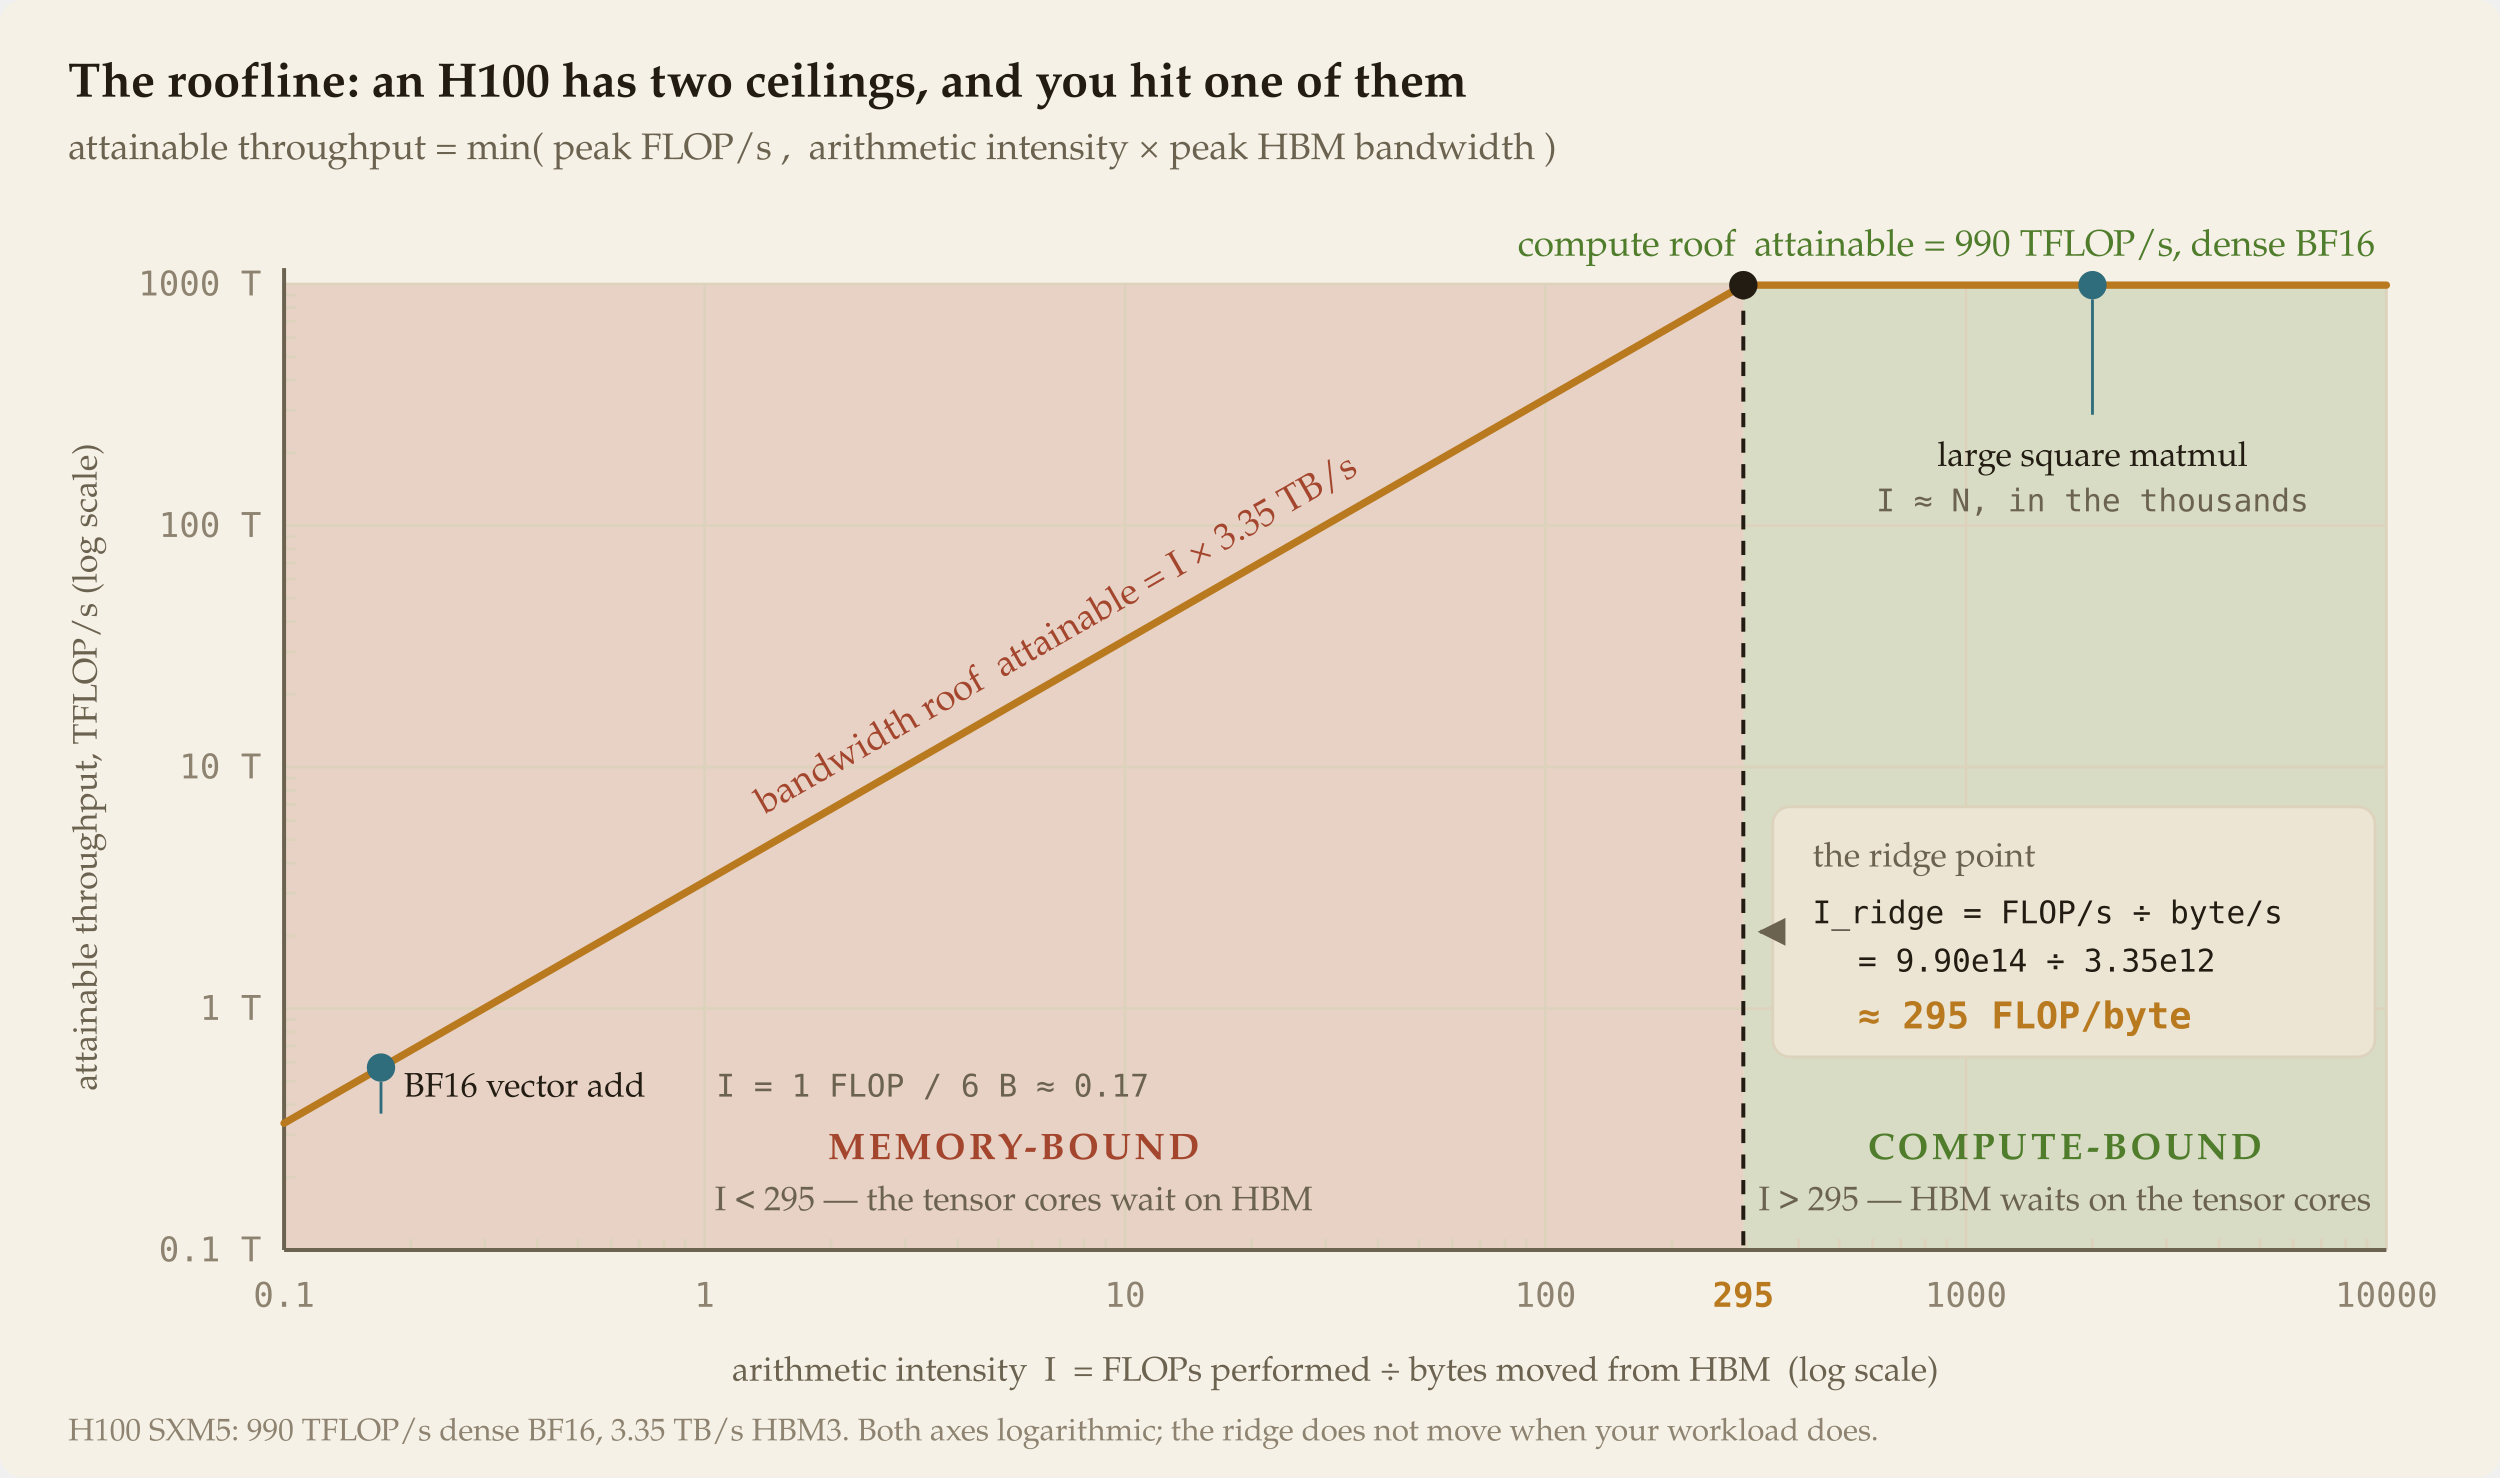
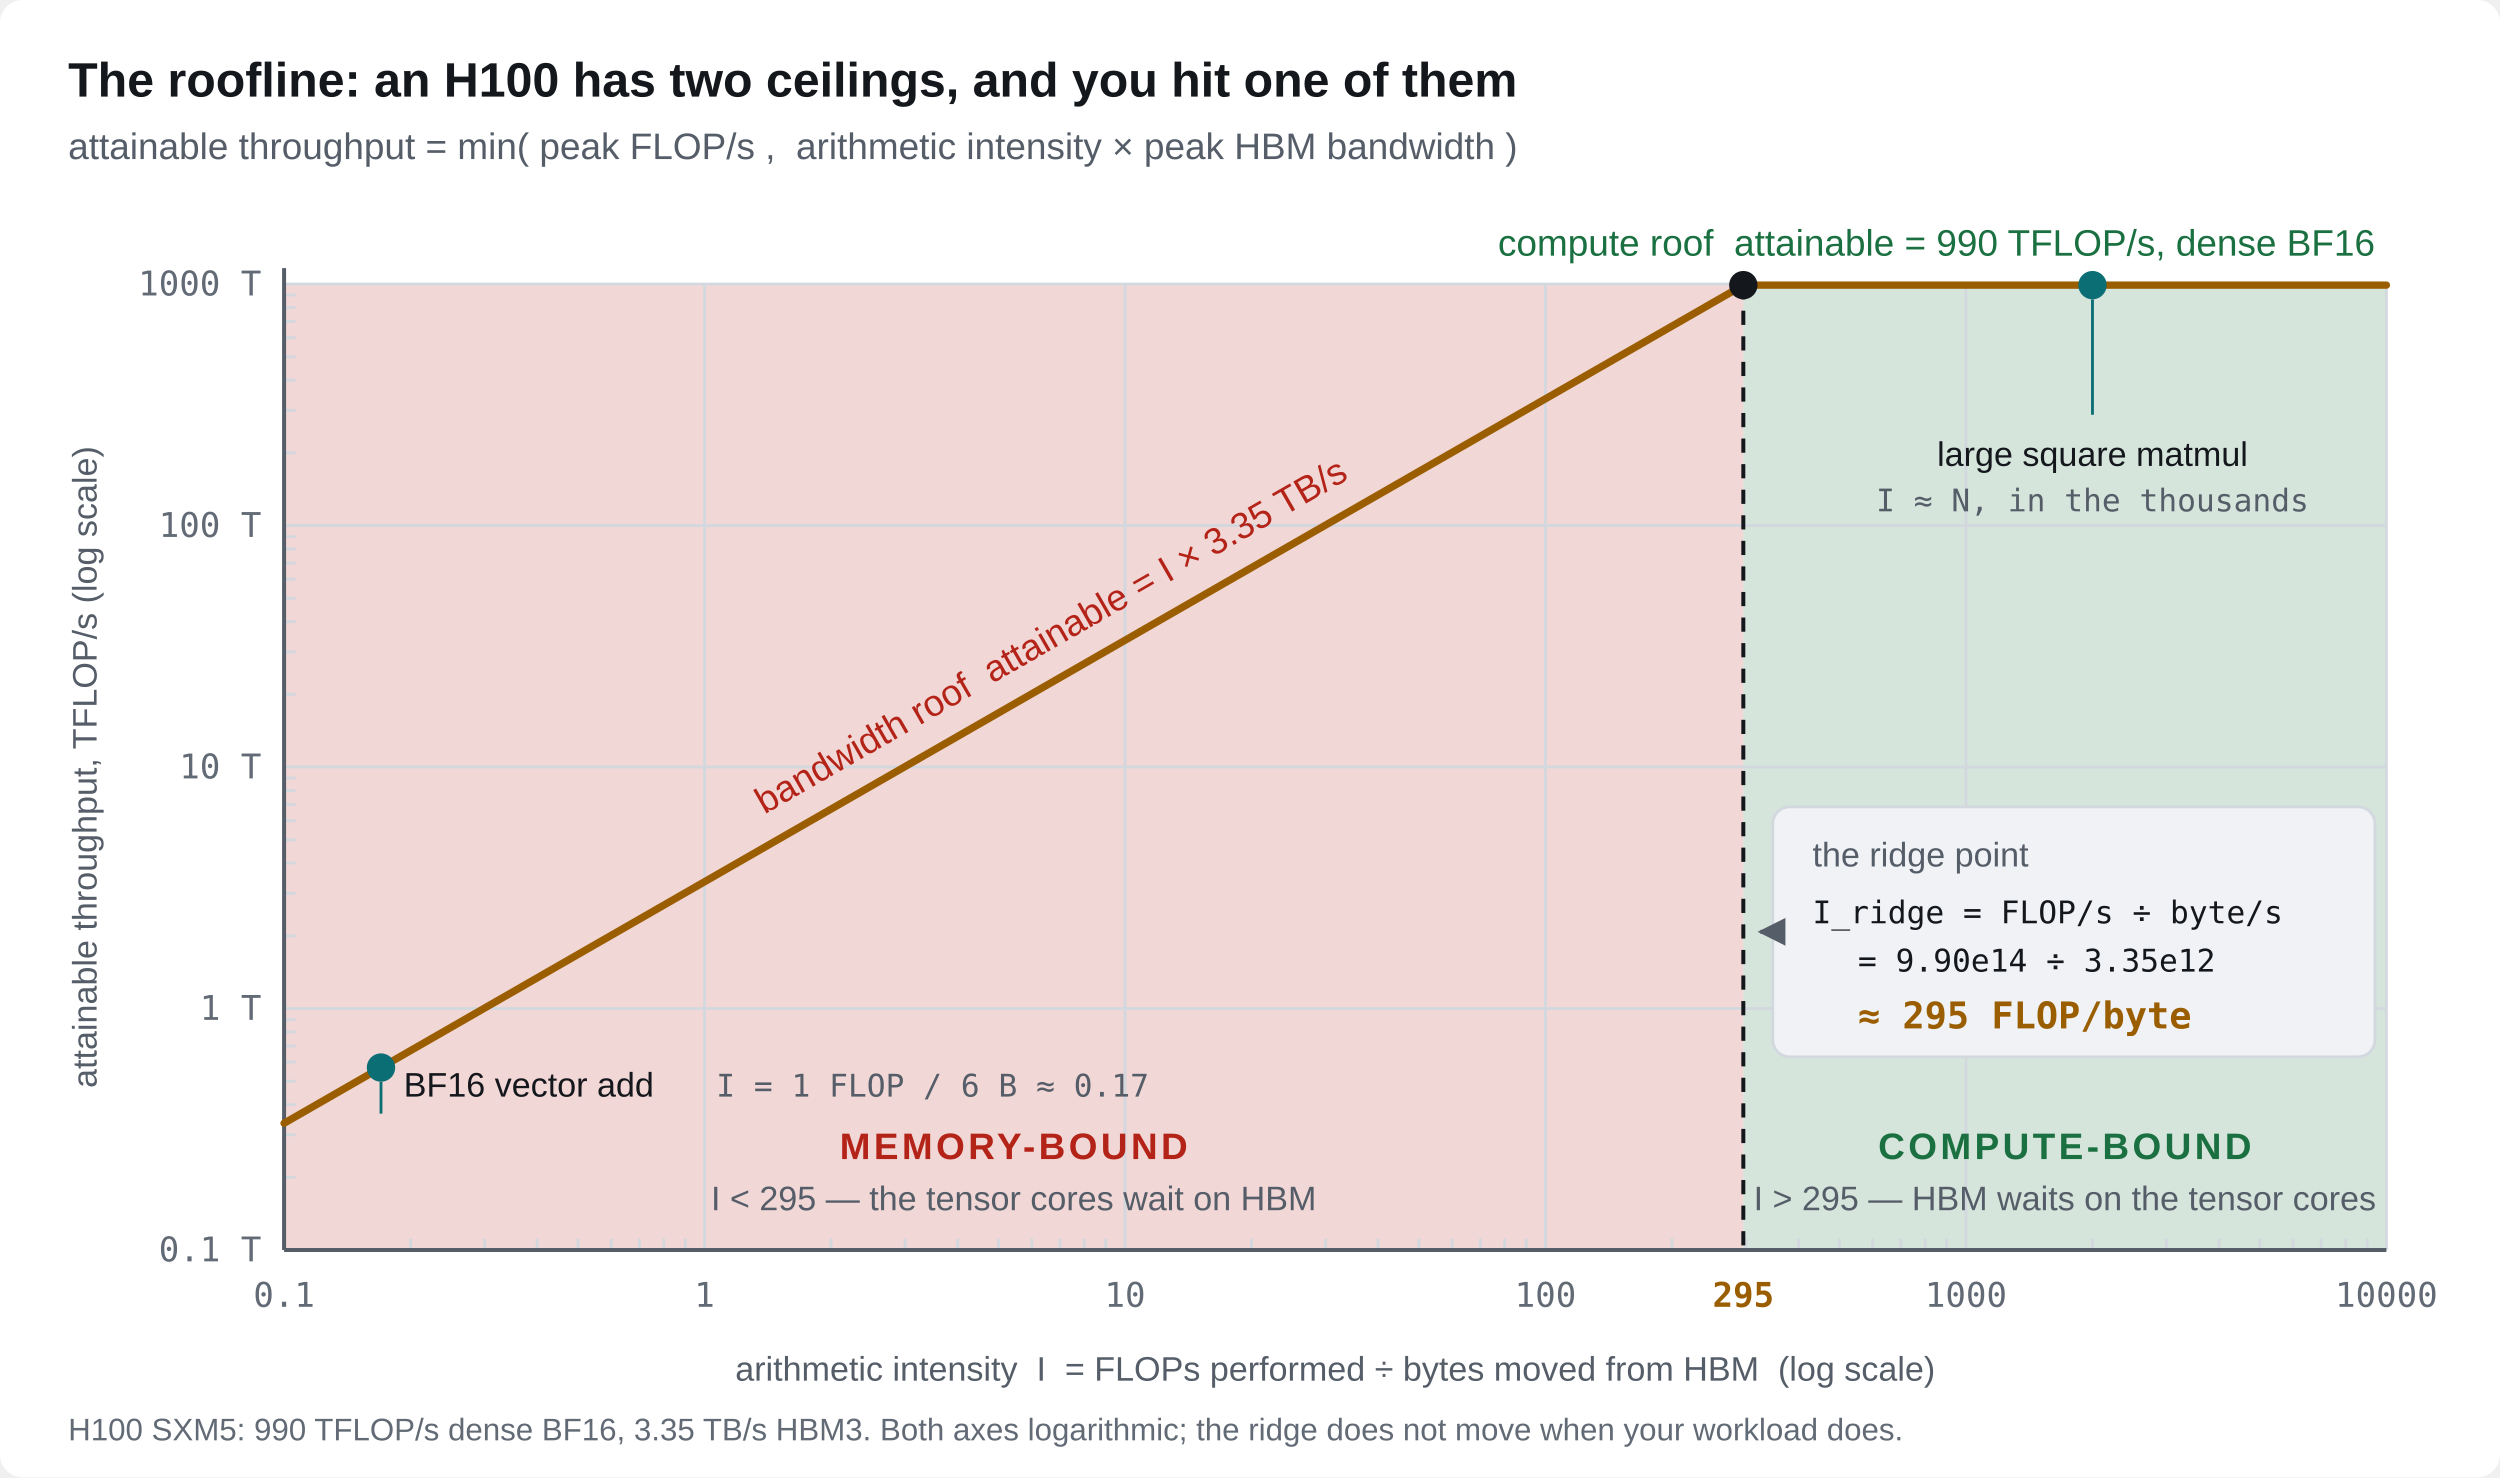
<svg xmlns="http://www.w3.org/2000/svg" viewBox="0 0 880 520" width="880" height="520" role="img" aria-labelledby="t d">
-   <rect width="880" height="520" rx="8" fill="#f6f1e6" />
-   <text x="24" y="34" font-family="Iowan Old Style, Palatino, Georgia, serif" font-size="17" font-weight="600" fill="#221c12">The roofline: an H100 has two ceilings, and you hit one of them</text>
-   <text x="24" y="56" font-family="Iowan Old Style, Palatino, Georgia, serif" font-size="13" fill="#6b6250">attainable throughput = min( peak FLOP/s ,  arithmetic intensity × peak HBM bandwidth )</text>
-   <rect x="100.0" y="100.37" width="513.65" height="339.63" fill="#a4462e" fill-opacity="0.18" />
-   <rect x="613.65" y="100.37" width="226.35" height="339.63" fill="#4f7d2c" fill-opacity="0.18" />
-   <g stroke="#ddd3bd" stroke-width="1">
+   <rect width="880" height="520" rx="8" fill="#ffffff" />
+   <text x="24" y="34" font-family="Atkinson Hyperlegible Next, system-ui, -apple-system, Segoe UI, Helvetica Neue, Arial, sans-serif" font-size="17" font-weight="600" fill="#14171c">The roofline: an H100 has two ceilings, and you hit one of them</text>
+   <text x="24" y="56" font-family="Atkinson Hyperlegible Next, system-ui, -apple-system, Segoe UI, Helvetica Neue, Arial, sans-serif" font-size="13" fill="#555d68">attainable throughput = min( peak FLOP/s ,  arithmetic intensity × peak HBM bandwidth )</text>
+   <rect x="100.0" y="100.37" width="513.65" height="339.63" fill="#b42318" fill-opacity="0.18" />
+   <rect x="613.65" y="100.37" width="226.35" height="339.63" fill="#1a7040" fill-opacity="0.18" />
+   <g stroke="#d3d8df" stroke-width="1">
    <line x1="100.0" y1="100.37" x2="100.0" y2="440.0" />
    <line x1="248.0" y1="100.37" x2="248.0" y2="440.0" />
    <line x1="396.0" y1="100.37" x2="396.0" y2="440.0" />
    <line x1="544.0" y1="100.37" x2="544.0" y2="440.0" />
    <line x1="692.0" y1="100.37" x2="692.0" y2="440.0" />
    <line x1="840.0" y1="100.37" x2="840.0" y2="440.0" />
    <line x1="100.0" y1="440.0" x2="840.0" y2="440.0" />
    <line x1="100.0" y1="355.0" x2="840.0" y2="355.0" />
    <line x1="100.0" y1="270.0" x2="840.0" y2="270.0" />
    <line x1="100.0" y1="185.0" x2="840.0" y2="185.0" />
    <line x1="100.0" y1="100.0" x2="840.0" y2="100.0" />
  </g>
-   <g stroke="#ddd3bd" stroke-width="1">
+   <g stroke="#d3d8df" stroke-width="1">
    <line x1="144.55" y1="440.0" x2="144.55" y2="436.0" />
    <line x1="170.61" y1="440.0" x2="170.61" y2="436.0" />
    <line x1="189.1" y1="440.0" x2="189.1" y2="436.0" />
    <line x1="203.45" y1="440.0" x2="203.45" y2="436.0" />
    <line x1="215.17" y1="440.0" x2="215.17" y2="436.0" />
    <line x1="225.07" y1="440.0" x2="225.07" y2="436.0" />
    <line x1="233.66" y1="440.0" x2="233.66" y2="436.0" />
    <line x1="241.23" y1="440.0" x2="241.23" y2="436.0" />
    <line x1="292.55" y1="440.0" x2="292.55" y2="436.0" />
    <line x1="318.61" y1="440.0" x2="318.61" y2="436.0" />
    <line x1="337.1" y1="440.0" x2="337.1" y2="436.0" />
    <line x1="351.45" y1="440.0" x2="351.45" y2="436.0" />
    <line x1="363.17" y1="440.0" x2="363.17" y2="436.0" />
    <line x1="373.07" y1="440.0" x2="373.07" y2="436.0" />
    <line x1="381.66" y1="440.0" x2="381.66" y2="436.0" />
    <line x1="389.23" y1="440.0" x2="389.23" y2="436.0" />
    <line x1="440.55" y1="440.0" x2="440.55" y2="436.0" />
    <line x1="466.61" y1="440.0" x2="466.61" y2="436.0" />
    <line x1="485.1" y1="440.0" x2="485.1" y2="436.0" />
    <line x1="499.45" y1="440.0" x2="499.45" y2="436.0" />
    <line x1="511.17" y1="440.0" x2="511.17" y2="436.0" />
    <line x1="521.07" y1="440.0" x2="521.07" y2="436.0" />
    <line x1="529.66" y1="440.0" x2="529.66" y2="436.0" />
    <line x1="537.23" y1="440.0" x2="537.23" y2="436.0" />
    <line x1="588.55" y1="440.0" x2="588.55" y2="436.0" />
    <line x1="614.61" y1="440.0" x2="614.61" y2="436.0" />
    <line x1="633.1" y1="440.0" x2="633.1" y2="436.0" />
    <line x1="647.45" y1="440.0" x2="647.45" y2="436.0" />
    <line x1="659.17" y1="440.0" x2="659.17" y2="436.0" />
    <line x1="669.07" y1="440.0" x2="669.07" y2="436.0" />
    <line x1="677.66" y1="440.0" x2="677.66" y2="436.0" />
    <line x1="685.23" y1="440.0" x2="685.23" y2="436.0" />
    <line x1="736.55" y1="440.0" x2="736.55" y2="436.0" />
    <line x1="762.61" y1="440.0" x2="762.61" y2="436.0" />
    <line x1="781.1" y1="440.0" x2="781.1" y2="436.0" />
    <line x1="795.45" y1="440.0" x2="795.45" y2="436.0" />
    <line x1="807.17" y1="440.0" x2="807.17" y2="436.0" />
    <line x1="817.07" y1="440.0" x2="817.07" y2="436.0" />
    <line x1="825.66" y1="440.0" x2="825.66" y2="436.0" />
    <line x1="833.23" y1="440.0" x2="833.23" y2="436.0" />
    <line x1="100.0" y1="414.41" x2="104.0" y2="414.41" />
    <line x1="100.0" y1="399.44" x2="104.0" y2="399.44" />
    <line x1="100.0" y1="388.82" x2="104.0" y2="388.82" />
    <line x1="100.0" y1="380.59" x2="104.0" y2="380.59" />
    <line x1="100.0" y1="373.86" x2="104.0" y2="373.86" />
    <line x1="100.0" y1="368.17" x2="104.0" y2="368.17" />
    <line x1="100.0" y1="363.24" x2="104.0" y2="363.24" />
    <line x1="100.0" y1="358.89" x2="104.0" y2="358.89" />
    <line x1="100.0" y1="329.41" x2="104.0" y2="329.41" />
    <line x1="100.0" y1="314.44" x2="104.0" y2="314.44" />
    <line x1="100.0" y1="303.82" x2="104.0" y2="303.82" />
    <line x1="100.0" y1="295.59" x2="104.0" y2="295.59" />
    <line x1="100.0" y1="288.86" x2="104.0" y2="288.86" />
    <line x1="100.0" y1="283.17" x2="104.0" y2="283.17" />
    <line x1="100.0" y1="278.24" x2="104.0" y2="278.24" />
    <line x1="100.0" y1="273.89" x2="104.0" y2="273.89" />
    <line x1="100.0" y1="244.41" x2="104.0" y2="244.41" />
    <line x1="100.0" y1="229.44" x2="104.0" y2="229.44" />
    <line x1="100.0" y1="218.82" x2="104.0" y2="218.82" />
    <line x1="100.0" y1="210.59" x2="104.0" y2="210.59" />
    <line x1="100.0" y1="203.86" x2="104.0" y2="203.86" />
    <line x1="100.0" y1="198.17" x2="104.0" y2="198.17" />
    <line x1="100.0" y1="193.24" x2="104.0" y2="193.24" />
    <line x1="100.0" y1="188.89" x2="104.0" y2="188.89" />
    <line x1="100.0" y1="159.41" x2="104.0" y2="159.41" />
    <line x1="100.0" y1="144.44" x2="104.0" y2="144.44" />
    <line x1="100.0" y1="133.82" x2="104.0" y2="133.82" />
    <line x1="100.0" y1="125.59" x2="104.0" y2="125.59" />
    <line x1="100.0" y1="118.86" x2="104.0" y2="118.86" />
    <line x1="100.0" y1="113.17" x2="104.0" y2="113.17" />
    <line x1="100.0" y1="108.24" x2="104.0" y2="108.24" />
    <line x1="100.0" y1="103.89" x2="104.0" y2="103.89" />
  </g>
-   <g stroke="#6b6250" stroke-width="1.4" fill="none">
+   <g stroke="#555d68" stroke-width="1.4" fill="none">
    <line x1="100.0" y1="94.37" x2="100.0" y2="440.0" />
    <line x1="100.0" y1="440.0" x2="840.0" y2="440.0" />
  </g>
-   <text x="100.0" y="460" font-family="SF Mono, Menlo, Consolas, monospace" font-size="12" fill="#8d8370" text-anchor="middle">0.1</text>
-   <text x="248.0" y="460" font-family="SF Mono, Menlo, Consolas, monospace" font-size="12" fill="#8d8370" text-anchor="middle">1</text>
-   <text x="396.0" y="460" font-family="SF Mono, Menlo, Consolas, monospace" font-size="12" fill="#8d8370" text-anchor="middle">10</text>
-   <text x="544.0" y="460" font-family="SF Mono, Menlo, Consolas, monospace" font-size="12" fill="#8d8370" text-anchor="middle">100</text>
-   <text x="692.0" y="460" font-family="SF Mono, Menlo, Consolas, monospace" font-size="12" fill="#8d8370" text-anchor="middle">1000</text>
-   <text x="840.0" y="460" font-family="SF Mono, Menlo, Consolas, monospace" font-size="12" fill="#8d8370" text-anchor="middle">10000</text>
-   <text x="92" y="444.0" font-family="SF Mono, Menlo, Consolas, monospace" font-size="12" fill="#8d8370" text-anchor="end">0.1 T</text>
-   <text x="92" y="359.0" font-family="SF Mono, Menlo, Consolas, monospace" font-size="12" fill="#8d8370" text-anchor="end">1 T</text>
-   <text x="92" y="274.0" font-family="SF Mono, Menlo, Consolas, monospace" font-size="12" fill="#8d8370" text-anchor="end">10 T</text>
-   <text x="92" y="189.0" font-family="SF Mono, Menlo, Consolas, monospace" font-size="12" fill="#8d8370" text-anchor="end">100 T</text>
-   <text x="92" y="104.0" font-family="SF Mono, Menlo, Consolas, monospace" font-size="12" fill="#8d8370" text-anchor="end">1000 T</text>
-   <text x="470" y="486" font-family="Iowan Old Style, Palatino, Georgia, serif" font-size="12" fill="#6b6250" text-anchor="middle">arithmetic intensity  I  = FLOPs performed ÷ bytes moved from HBM  (log scale)</text>
-   <text x="34" y="270" font-family="Iowan Old Style, Palatino, Georgia, serif" font-size="12" fill="#6b6250" text-anchor="middle" transform="rotate(-90 34 270)">attainable throughput, TFLOP/s (log scale)</text>
-   <polyline points="100.0,395.37 613.65,100.37 840.0,100.37" fill="none" stroke="#b8791f" stroke-width="2.6" stroke-linejoin="round" stroke-linecap="round" />
-   <text x="269.08" y="286.73" font-family="Iowan Old Style, Palatino, Georgia, serif" font-size="13" fill="#a4462e" text-anchor="start" transform="rotate(-29.87 269.08 286.73)">bandwidth roof  attainable = I × 3.35 TB/s</text>
-   <text x="836" y="90" font-family="Iowan Old Style, Palatino, Georgia, serif" font-size="13" fill="#4f7d2c" text-anchor="end">compute roof  attainable = 990 TFLOP/s, dense BF16</text>
-   <line x1="613.65" y1="100.37" x2="613.65" y2="440.0" stroke="#221c12" stroke-width="1.4" stroke-dasharray="5 4" />
-   <circle cx="613.65" cy="100.37" r="5" fill="#221c12" />
-   <text x="613.65" y="460" font-family="SF Mono, Menlo, Consolas, monospace" font-size="12" font-weight="600" fill="#b8791f" text-anchor="middle">295</text>
-   <rect x="624" y="284" width="212" height="88" rx="6" fill="#ece5d4" stroke="#ddd3bd" />
-   <text x="638" y="305" font-family="Iowan Old Style, Palatino, Georgia, serif" font-size="12" fill="#6b6250">the ridge point</text>
-   <text x="638" y="325" font-family="SF Mono, Menlo, Consolas, monospace" font-size="11" fill="#221c12">I_ridge = FLOP/s ÷ byte/s</text>
-   <text x="654" y="342" font-family="SF Mono, Menlo, Consolas, monospace" font-size="11" fill="#221c12">= 9.90e14 ÷ 3.35e12</text>
-   <text x="654" y="362" font-family="SF Mono, Menlo, Consolas, monospace" font-size="13" font-weight="600" fill="#b8791f">≈ 295 FLOP/byte</text>
-   <path d="M 622 328 L 619.65 328" stroke="#6b6250" stroke-width="1.4" fill="none" marker-end="url(#ar)" />
-   <text x="356.82" y="408" font-family="Iowan Old Style, Palatino, Georgia, serif" font-size="13" font-weight="600" fill="#a4462e" text-anchor="middle" letter-spacing="1.2">MEMORY-BOUND</text>
-   <text x="356.82" y="426" font-family="Iowan Old Style, Palatino, Georgia, serif" font-size="12" fill="#6b6250" text-anchor="middle">I &lt; 295 — the tensor cores wait on HBM</text>
-   <text x="726.82" y="408" font-family="Iowan Old Style, Palatino, Georgia, serif" font-size="13" font-weight="600" fill="#4f7d2c" text-anchor="middle" letter-spacing="1.2">COMPUTE-BOUND</text>
-   <text x="726.82" y="426" font-family="Iowan Old Style, Palatino, Georgia, serif" font-size="12" fill="#6b6250" text-anchor="middle">I &gt; 295 — HBM waits on the tensor cores</text>
-   <circle cx="134.11" cy="375.78" r="5" fill="#2f6d7d" />
-   <line x1="134.11" y1="380.78" x2="134.11" y2="392" stroke="#2f6d7d" stroke-width="1" />
-   <text x="142.11" y="386" font-family="Iowan Old Style, Palatino, Georgia, serif" font-size="12" fill="#221c12" text-anchor="start">BF16 vector add</text>
-   <text x="252.11" y="386" font-family="SF Mono, Menlo, Consolas, monospace" font-size="11" fill="#6b6250" text-anchor="start">I = 1 FLOP / 6 B ≈ 0.17</text>
-   <circle cx="736.55" cy="100.37" r="5" fill="#2f6d7d" />
-   <line x1="736.55" y1="105.37" x2="736.55" y2="146" stroke="#2f6d7d" stroke-width="1" />
-   <text x="736.55" y="164" font-family="Iowan Old Style, Palatino, Georgia, serif" font-size="12" fill="#221c12" text-anchor="middle">large square matmul</text>
-   <text x="736.55" y="180" font-family="SF Mono, Menlo, Consolas, monospace" font-size="11" fill="#6b6250" text-anchor="middle">I ≈ N, in the thousands</text>
-   <text x="24" y="507" font-family="Iowan Old Style, Palatino, Georgia, serif" font-size="11" fill="#8d8370">H100 SXM5: 990 TFLOP/s dense BF16, 3.35 TB/s HBM3. Both axes logarithmic; the ridge does not move when your workload does.</text>
+   <text x="100.0" y="460" font-family="JetBrains Mono, SF Mono, Menlo, Consolas, monospace" font-size="12" fill="#626a75" text-anchor="middle">0.1</text>
+   <text x="248.0" y="460" font-family="JetBrains Mono, SF Mono, Menlo, Consolas, monospace" font-size="12" fill="#626a75" text-anchor="middle">1</text>
+   <text x="396.0" y="460" font-family="JetBrains Mono, SF Mono, Menlo, Consolas, monospace" font-size="12" fill="#626a75" text-anchor="middle">10</text>
+   <text x="544.0" y="460" font-family="JetBrains Mono, SF Mono, Menlo, Consolas, monospace" font-size="12" fill="#626a75" text-anchor="middle">100</text>
+   <text x="692.0" y="460" font-family="JetBrains Mono, SF Mono, Menlo, Consolas, monospace" font-size="12" fill="#626a75" text-anchor="middle">1000</text>
+   <text x="840.0" y="460" font-family="JetBrains Mono, SF Mono, Menlo, Consolas, monospace" font-size="12" fill="#626a75" text-anchor="middle">10000</text>
+   <text x="92" y="444.0" font-family="JetBrains Mono, SF Mono, Menlo, Consolas, monospace" font-size="12" fill="#626a75" text-anchor="end">0.1 T</text>
+   <text x="92" y="359.0" font-family="JetBrains Mono, SF Mono, Menlo, Consolas, monospace" font-size="12" fill="#626a75" text-anchor="end">1 T</text>
+   <text x="92" y="274.0" font-family="JetBrains Mono, SF Mono, Menlo, Consolas, monospace" font-size="12" fill="#626a75" text-anchor="end">10 T</text>
+   <text x="92" y="189.0" font-family="JetBrains Mono, SF Mono, Menlo, Consolas, monospace" font-size="12" fill="#626a75" text-anchor="end">100 T</text>
+   <text x="92" y="104.0" font-family="JetBrains Mono, SF Mono, Menlo, Consolas, monospace" font-size="12" fill="#626a75" text-anchor="end">1000 T</text>
+   <text x="470" y="486" font-family="Atkinson Hyperlegible Next, system-ui, -apple-system, Segoe UI, Helvetica Neue, Arial, sans-serif" font-size="12" fill="#555d68" text-anchor="middle">arithmetic intensity  I  = FLOPs performed ÷ bytes moved from HBM  (log scale)</text>
+   <text x="34" y="270" font-family="Atkinson Hyperlegible Next, system-ui, -apple-system, Segoe UI, Helvetica Neue, Arial, sans-serif" font-size="12" fill="#555d68" text-anchor="middle" transform="rotate(-90 34 270)">attainable throughput, TFLOP/s (log scale)</text>
+   <polyline points="100.0,395.37 613.65,100.37 840.0,100.37" fill="none" stroke="#9a5d00" stroke-width="2.6" stroke-linejoin="round" stroke-linecap="round" />
+   <text x="269.08" y="286.73" font-family="Atkinson Hyperlegible Next, system-ui, -apple-system, Segoe UI, Helvetica Neue, Arial, sans-serif" font-size="13" fill="#b42318" text-anchor="start" transform="rotate(-29.87 269.08 286.73)">bandwidth roof  attainable = I × 3.35 TB/s</text>
+   <text x="836" y="90" font-family="Atkinson Hyperlegible Next, system-ui, -apple-system, Segoe UI, Helvetica Neue, Arial, sans-serif" font-size="13" fill="#1a7040" text-anchor="end">compute roof  attainable = 990 TFLOP/s, dense BF16</text>
+   <line x1="613.65" y1="100.37" x2="613.65" y2="440.0" stroke="#14171c" stroke-width="1.4" stroke-dasharray="5 4" />
+   <circle cx="613.65" cy="100.37" r="5" fill="#14171c" />
+   <text x="613.65" y="460" font-family="JetBrains Mono, SF Mono, Menlo, Consolas, monospace" font-size="12" font-weight="600" fill="#9a5d00" text-anchor="middle">295</text>
+   <rect x="624" y="284" width="212" height="88" rx="6" fill="#f0f2f5" stroke="#d3d8df" />
+   <text x="638" y="305" font-family="Atkinson Hyperlegible Next, system-ui, -apple-system, Segoe UI, Helvetica Neue, Arial, sans-serif" font-size="12" fill="#555d68">the ridge point</text>
+   <text x="638" y="325" font-family="JetBrains Mono, SF Mono, Menlo, Consolas, monospace" font-size="11" fill="#14171c">I_ridge = FLOP/s ÷ byte/s</text>
+   <text x="654" y="342" font-family="JetBrains Mono, SF Mono, Menlo, Consolas, monospace" font-size="11" fill="#14171c">= 9.90e14 ÷ 3.35e12</text>
+   <text x="654" y="362" font-family="JetBrains Mono, SF Mono, Menlo, Consolas, monospace" font-size="13" font-weight="600" fill="#9a5d00">≈ 295 FLOP/byte</text>
+   <path d="M 622 328 L 619.65 328" stroke="#555d68" stroke-width="1.4" fill="none" marker-end="url(#ar)" />
+   <text x="356.82" y="408" font-family="Atkinson Hyperlegible Next, system-ui, -apple-system, Segoe UI, Helvetica Neue, Arial, sans-serif" font-size="13" font-weight="600" fill="#b42318" text-anchor="middle" letter-spacing="1.2">MEMORY-BOUND</text>
+   <text x="356.82" y="426" font-family="Atkinson Hyperlegible Next, system-ui, -apple-system, Segoe UI, Helvetica Neue, Arial, sans-serif" font-size="12" fill="#555d68" text-anchor="middle">I &lt; 295 — the tensor cores wait on HBM</text>
+   <text x="726.82" y="408" font-family="Atkinson Hyperlegible Next, system-ui, -apple-system, Segoe UI, Helvetica Neue, Arial, sans-serif" font-size="13" font-weight="600" fill="#1a7040" text-anchor="middle" letter-spacing="1.2">COMPUTE-BOUND</text>
+   <text x="726.82" y="426" font-family="Atkinson Hyperlegible Next, system-ui, -apple-system, Segoe UI, Helvetica Neue, Arial, sans-serif" font-size="12" fill="#555d68" text-anchor="middle">I &gt; 295 — HBM waits on the tensor cores</text>
+   <circle cx="134.11" cy="375.78" r="5" fill="#0b6e75" />
+   <line x1="134.11" y1="380.78" x2="134.11" y2="392" stroke="#0b6e75" stroke-width="1" />
+   <text x="142.11" y="386" font-family="Atkinson Hyperlegible Next, system-ui, -apple-system, Segoe UI, Helvetica Neue, Arial, sans-serif" font-size="12" fill="#14171c" text-anchor="start">BF16 vector add</text>
+   <text x="252.11" y="386" font-family="JetBrains Mono, SF Mono, Menlo, Consolas, monospace" font-size="11" fill="#555d68" text-anchor="start">I = 1 FLOP / 6 B ≈ 0.17</text>
+   <circle cx="736.55" cy="100.37" r="5" fill="#0b6e75" />
+   <line x1="736.55" y1="105.37" x2="736.55" y2="146" stroke="#0b6e75" stroke-width="1" />
+   <text x="736.55" y="164" font-family="Atkinson Hyperlegible Next, system-ui, -apple-system, Segoe UI, Helvetica Neue, Arial, sans-serif" font-size="12" fill="#14171c" text-anchor="middle">large square matmul</text>
+   <text x="736.55" y="180" font-family="JetBrains Mono, SF Mono, Menlo, Consolas, monospace" font-size="11" fill="#555d68" text-anchor="middle">I ≈ N, in the thousands</text>
+   <text x="24" y="507" font-family="Atkinson Hyperlegible Next, system-ui, -apple-system, Segoe UI, Helvetica Neue, Arial, sans-serif" font-size="11" fill="#626a75">H100 SXM5: 990 TFLOP/s dense BF16, 3.35 TB/s HBM3. Both axes logarithmic; the ridge does not move when your workload does.</text>
  <defs>
    <marker id="ar" viewBox="0 0 10 10" refX="9" refY="5" markerWidth="7" markerHeight="7" orient="auto">
-       <path d="M 0 0 L 10 5 L 0 10 z" fill="#6b6250" />
+       <path d="M 0 0 L 10 5 L 0 10 z" fill="#555d68" />
    </marker>
  </defs>
</svg>
